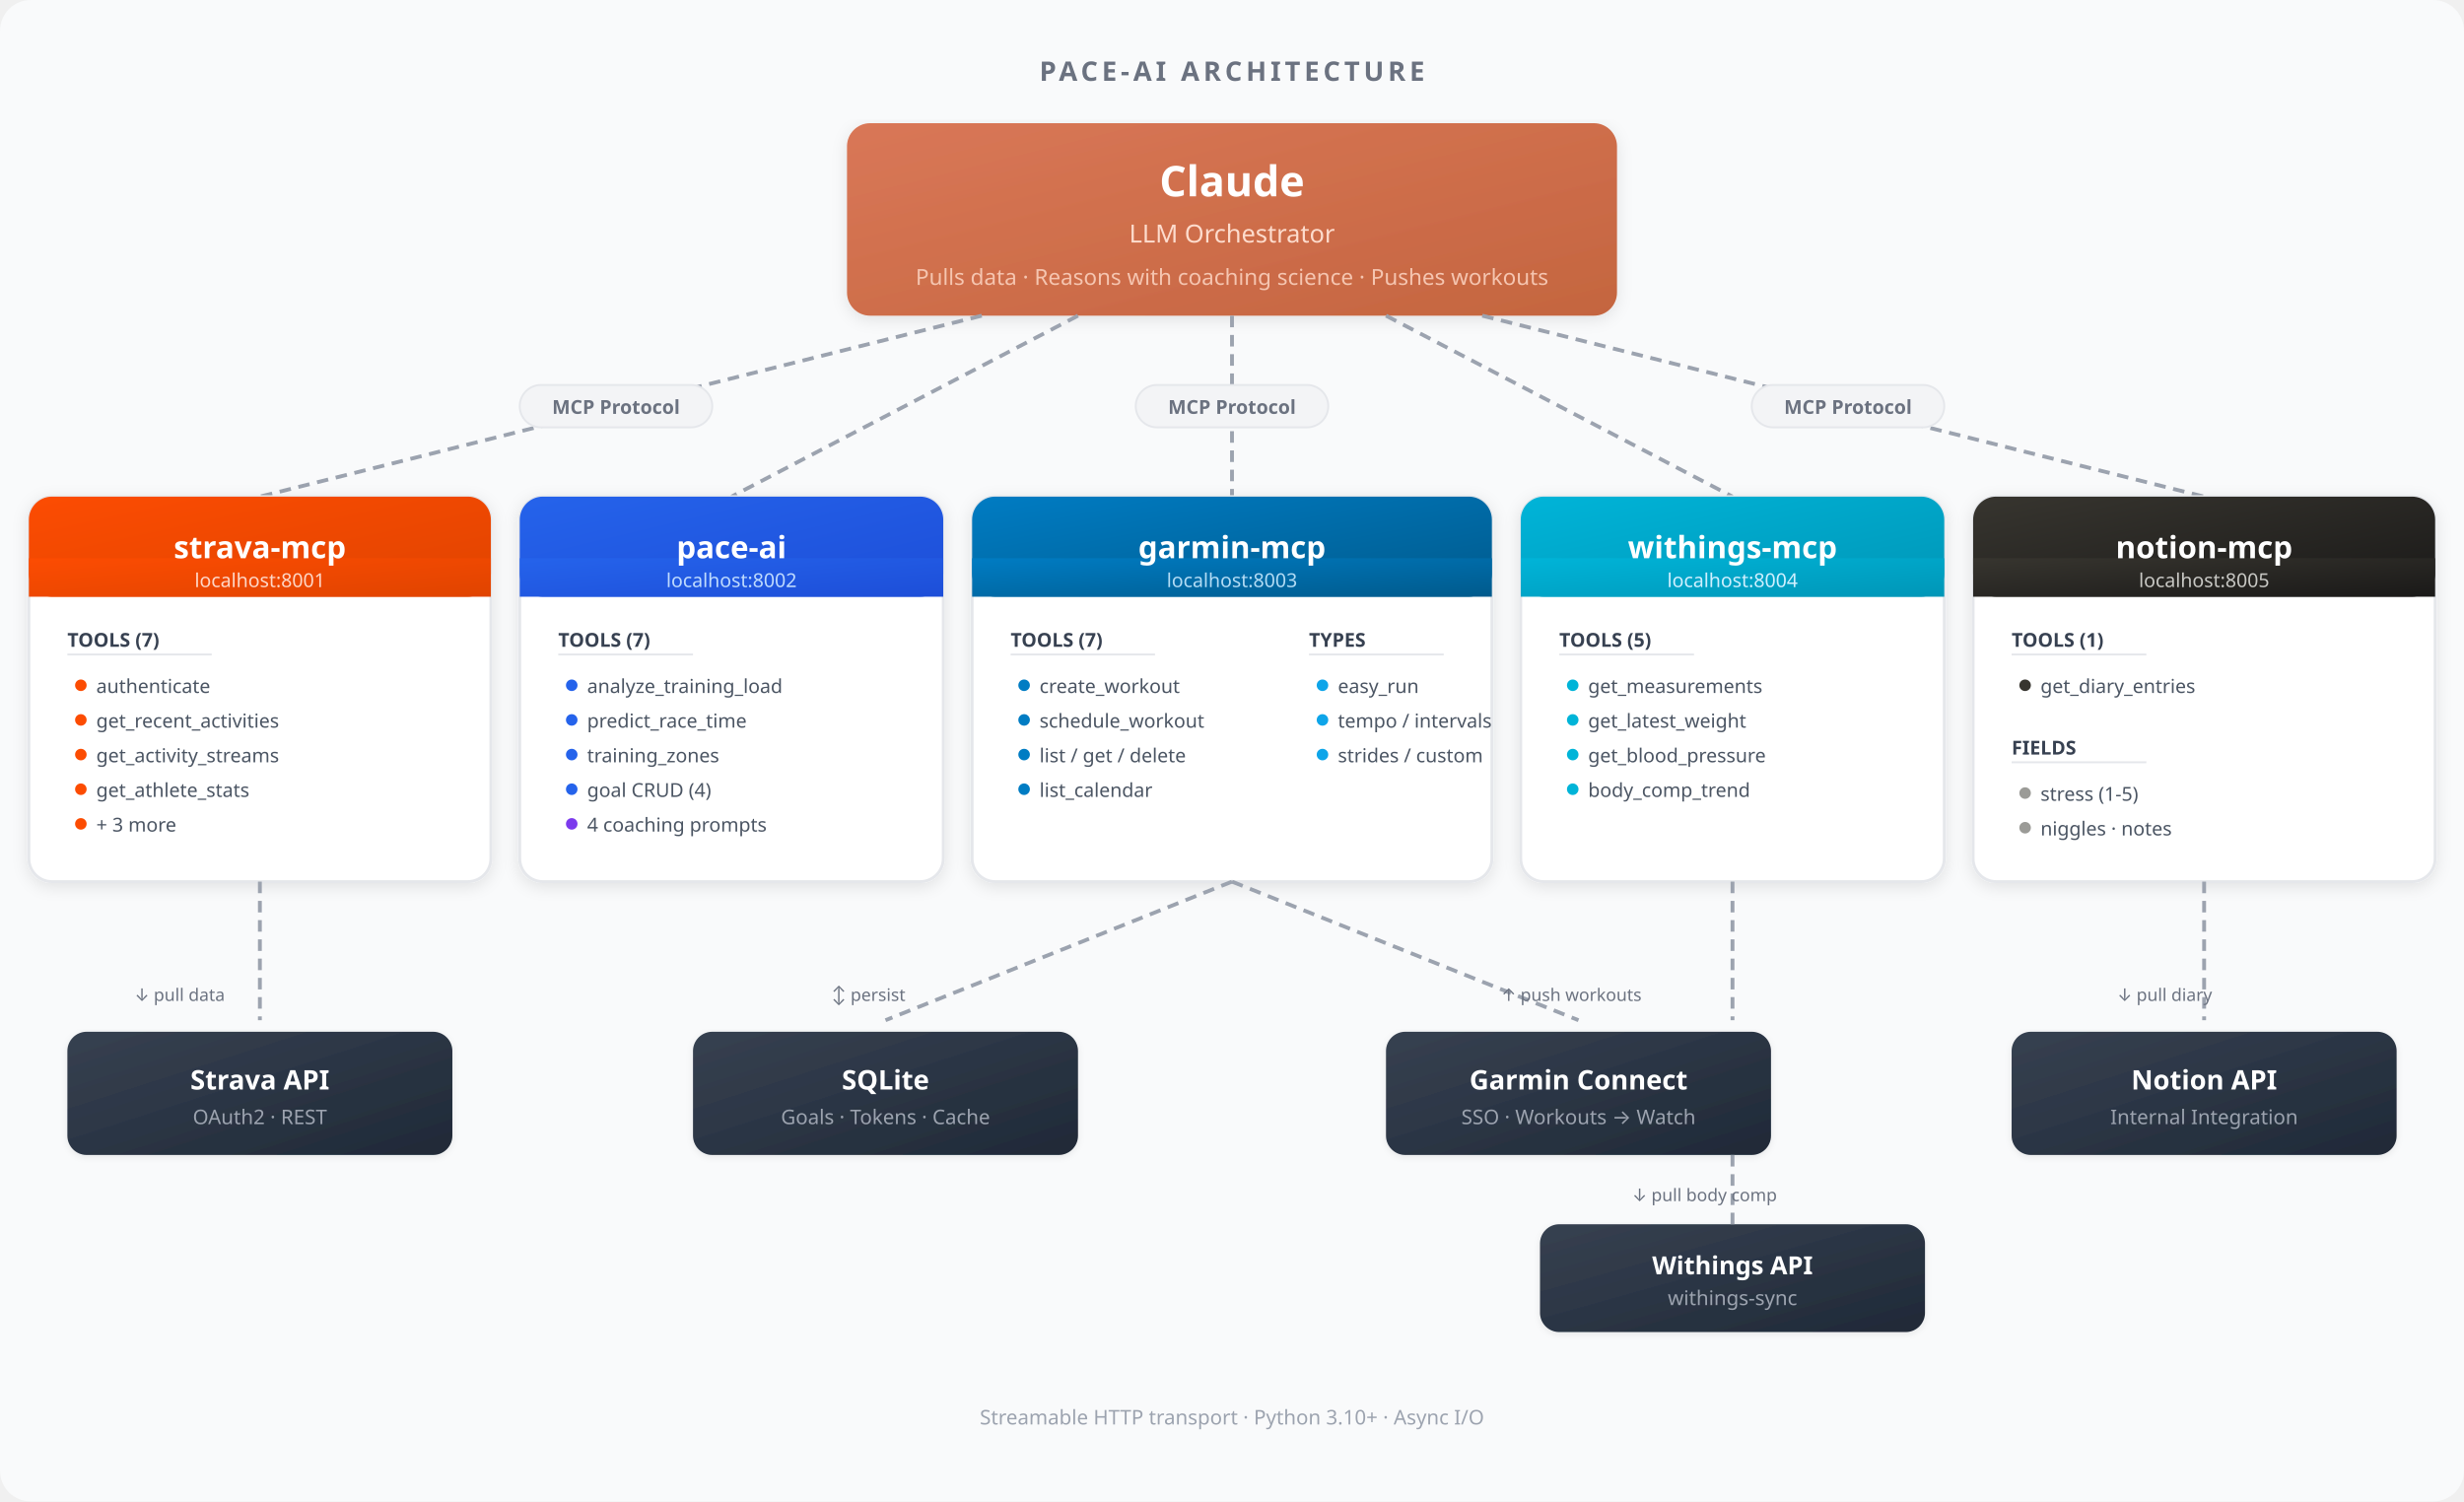
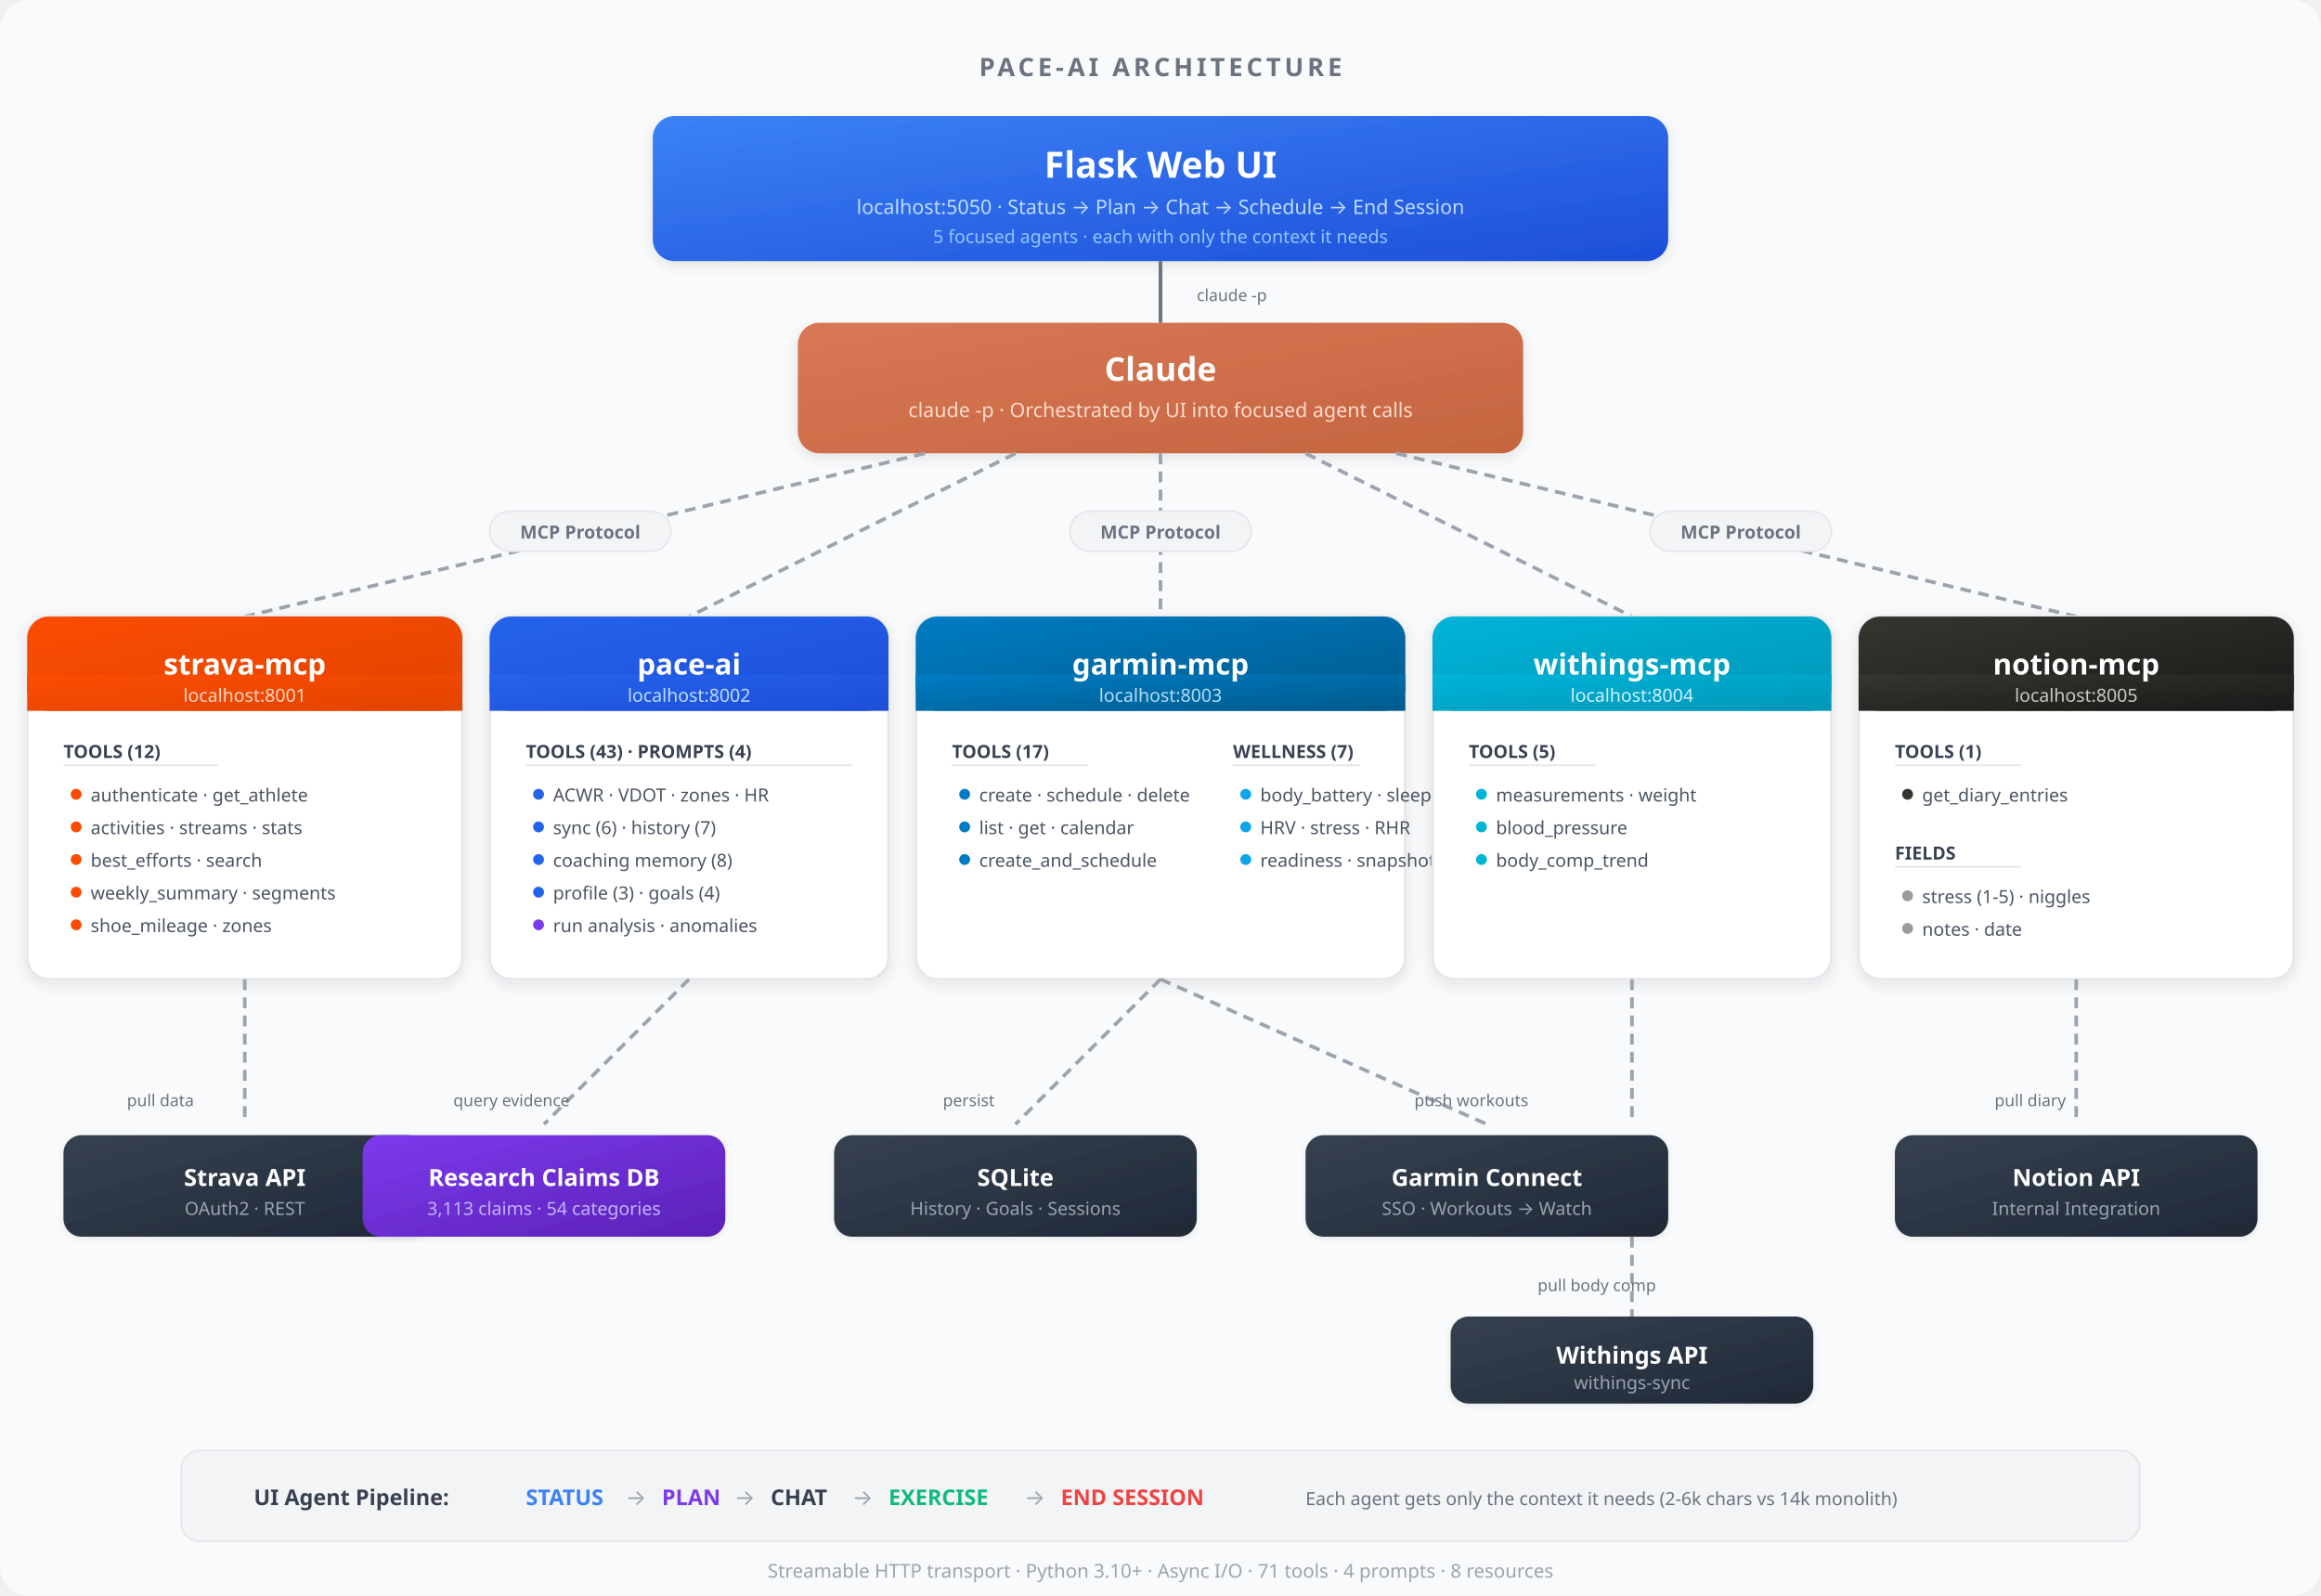
- <svg xmlns="http://www.w3.org/2000/svg" viewBox="0 0 1280 780" font-family="'Segoe UI', system-ui, -apple-system, sans-serif">
+ <svg xmlns="http://www.w3.org/2000/svg" viewBox="0 0 1280 880" font-family="'Segoe UI', system-ui, -apple-system, sans-serif">
  <defs>
+     <linearGradient id="uiGrad" x1="0%" y1="0%" x2="100%" y2="100%">
+       <stop offset="0%" style="stop-color:#3B82F6;stop-opacity:1" />
+       <stop offset="100%" style="stop-color:#1D4ED8;stop-opacity:1" />
+     </linearGradient>
    <linearGradient id="claudeGrad" x1="0%" y1="0%" x2="100%" y2="100%">
      <stop offset="0%" style="stop-color:#D97757;stop-opacity:1" />
      <stop offset="100%" style="stop-color:#C4653F;stop-opacity:1" />
    </linearGradient>
    <linearGradient id="stravaGrad" x1="0%" y1="0%" x2="100%" y2="100%">
      <stop offset="0%" style="stop-color:#FC4C02;stop-opacity:1" />
      <stop offset="100%" style="stop-color:#E04400;stop-opacity:1" />
    </linearGradient>
    <linearGradient id="paceGrad" x1="0%" y1="0%" x2="100%" y2="100%">
      <stop offset="0%" style="stop-color:#2563EB;stop-opacity:1" />
      <stop offset="100%" style="stop-color:#1D4ED8;stop-opacity:1" />
    </linearGradient>
    <linearGradient id="garminGrad" x1="0%" y1="0%" x2="100%" y2="100%">
      <stop offset="0%" style="stop-color:#007CC3;stop-opacity:1" />
      <stop offset="100%" style="stop-color:#005A8C;stop-opacity:1" />
    </linearGradient>
    <linearGradient id="withingsGrad" x1="0%" y1="0%" x2="100%" y2="100%">
      <stop offset="0%" style="stop-color:#00B4D8;stop-opacity:1" />
      <stop offset="100%" style="stop-color:#0096B7;stop-opacity:1" />
    </linearGradient>
    <linearGradient id="notionGrad" x1="0%" y1="0%" x2="100%" y2="100%">
      <stop offset="0%" style="stop-color:#37352F;stop-opacity:1" />
      <stop offset="100%" style="stop-color:#1A1918;stop-opacity:1" />
    </linearGradient>
    <linearGradient id="extGrad" x1="0%" y1="0%" x2="100%" y2="100%">
      <stop offset="0%" style="stop-color:#374151;stop-opacity:1" />
      <stop offset="100%" style="stop-color:#1F2937;stop-opacity:1" />
    </linearGradient>
+     <linearGradient id="claimsGrad" x1="0%" y1="0%" x2="100%" y2="100%">
+       <stop offset="0%" style="stop-color:#7C3AED;stop-opacity:1" />
+       <stop offset="100%" style="stop-color:#5B21B6;stop-opacity:1" />
+     </linearGradient>
    <filter id="shadow" x="-4%" y="-4%" width="108%" height="116%">
      <feDropShadow dx="0" dy="2" stdDeviation="4" flood-color="#000" flood-opacity="0.10" />
    </filter>
    <filter id="shadowSm" x="-4%" y="-4%" width="108%" height="116%">
      <feDropShadow dx="0" dy="1" stdDeviation="2" flood-color="#000" flood-opacity="0.08" />
    </filter>
  </defs>
-   <rect width="1280" height="780" rx="16" fill="#F9FAFB" />
+   <rect width="1280" height="880" rx="16" fill="#F9FAFB" />
  <text x="640" y="42" text-anchor="middle" font-size="14" font-weight="600" fill="#6B7280" letter-spacing="2">PACE-AI ARCHITECTURE</text>
-   <rect x="440" y="64" width="400" height="100" rx="12" fill="url(#claudeGrad)" filter="url(#shadow)" />
-   <text x="640" y="102" text-anchor="middle" font-size="22" font-weight="700" fill="#fff">Claude</text>
-   <text x="640" y="126" text-anchor="middle" font-size="13" fill="#FDDCCD" font-weight="500">LLM Orchestrator</text>
-   <text x="640" y="148" text-anchor="middle" font-size="11.5" fill="#F5C5B0">Pulls data · Reasons with coaching science · Pushes workouts</text>
-   <line x1="510" y1="164" x2="135" y2="258" stroke="#9CA3AF" stroke-width="2" stroke-dasharray="6,4" />
-   <line x1="560" y1="164" x2="380" y2="258" stroke="#9CA3AF" stroke-width="2" stroke-dasharray="6,4" />
-   <line x1="640" y1="164" x2="640" y2="258" stroke="#9CA3AF" stroke-width="2" stroke-dasharray="6,4" />
-   <line x1="720" y1="164" x2="900" y2="258" stroke="#9CA3AF" stroke-width="2" stroke-dasharray="6,4" />
-   <line x1="770" y1="164" x2="1145" y2="258" stroke="#9CA3AF" stroke-width="2" stroke-dasharray="6,4" />
-   <rect x="270" y="200" width="100" height="22" rx="11" fill="#F3F4F6" stroke="#E5E7EB" stroke-width="1" />
-   <text x="320" y="215" text-anchor="middle" font-size="10" fill="#6B7280" font-weight="600">MCP Protocol</text>
-   <rect x="590" y="200" width="100" height="22" rx="11" fill="#F3F4F6" stroke="#E5E7EB" stroke-width="1" />
-   <text x="640" y="215" text-anchor="middle" font-size="10" fill="#6B7280" font-weight="600">MCP Protocol</text>
-   <rect x="910" y="200" width="100" height="22" rx="11" fill="#F3F4F6" stroke="#E5E7EB" stroke-width="1" />
-   <text x="960" y="215" text-anchor="middle" font-size="10" fill="#6B7280" font-weight="600">MCP Protocol</text>
-   <rect x="15" y="258" width="240" height="200" rx="12" fill="#fff" stroke="#E5E7EB" stroke-width="1.5" filter="url(#shadow)" />
-   <rect x="15" y="258" width="240" height="52" rx="12" fill="url(#stravaGrad)" />
-   <rect x="15" y="290" width="240" height="20" fill="url(#stravaGrad)" />
-   <text x="135" y="290" text-anchor="middle" font-size="16" font-weight="700" fill="#fff">strava-mcp</text>
-   <text x="135" y="305" text-anchor="middle" font-size="10" fill="#FED7C7">localhost:8001</text>
-   <text x="35" y="336" font-size="10" font-weight="600" fill="#374151">TOOLS (7)</text>
-   <line x1="35" y1="340" x2="110" y2="340" stroke="#E5E7EB" stroke-width="1" />
-   <circle cx="42" cy="356" r="3" fill="#FC4C02" />
-   <text x="50" y="360" font-size="10" fill="#4B5563">authenticate</text>
-   <circle cx="42" cy="374" r="3" fill="#FC4C02" />
-   <text x="50" y="378" font-size="10" fill="#4B5563">get_recent_activities</text>
-   <circle cx="42" cy="392" r="3" fill="#FC4C02" />
-   <text x="50" y="396" font-size="10" fill="#4B5563">get_activity_streams</text>
-   <circle cx="42" cy="410" r="3" fill="#FC4C02" />
-   <text x="50" y="414" font-size="10" fill="#4B5563">get_athlete_stats</text>
-   <circle cx="42" cy="428" r="3" fill="#FC4C02" />
-   <text x="50" y="432" font-size="10" fill="#4B5563">+ 3 more</text>
-   <rect x="270" y="258" width="220" height="200" rx="12" fill="#fff" stroke="#E5E7EB" stroke-width="1.5" filter="url(#shadow)" />
-   <rect x="270" y="258" width="220" height="52" rx="12" fill="url(#paceGrad)" />
-   <rect x="270" y="290" width="220" height="20" fill="url(#paceGrad)" />
-   <text x="380" y="290" text-anchor="middle" font-size="16" font-weight="700" fill="#fff">pace-ai</text>
-   <text x="380" y="305" text-anchor="middle" font-size="10" fill="#BFDBFE">localhost:8002</text>
-   <text x="290" y="336" font-size="10" font-weight="600" fill="#374151">TOOLS (7)</text>
-   <line x1="290" y1="340" x2="360" y2="340" stroke="#E5E7EB" stroke-width="1" />
-   <circle cx="297" cy="356" r="3" fill="#2563EB" />
-   <text x="305" y="360" font-size="10" fill="#4B5563">analyze_training_load</text>
-   <circle cx="297" cy="374" r="3" fill="#2563EB" />
-   <text x="305" y="378" font-size="10" fill="#4B5563">predict_race_time</text>
-   <circle cx="297" cy="392" r="3" fill="#2563EB" />
-   <text x="305" y="396" font-size="10" fill="#4B5563">training_zones</text>
-   <circle cx="297" cy="410" r="3" fill="#2563EB" />
-   <text x="305" y="414" font-size="10" fill="#4B5563">goal CRUD (4)</text>
-   <circle cx="297" cy="428" r="3" fill="#7C3AED" />
-   <text x="305" y="432" font-size="10" fill="#4B5563">4 coaching prompts</text>
-   <rect x="505" y="258" width="270" height="200" rx="12" fill="#fff" stroke="#E5E7EB" stroke-width="1.5" filter="url(#shadow)" />
-   <rect x="505" y="258" width="270" height="52" rx="12" fill="url(#garminGrad)" />
-   <rect x="505" y="290" width="270" height="20" fill="url(#garminGrad)" />
-   <text x="640" y="290" text-anchor="middle" font-size="16" font-weight="700" fill="#fff">garmin-mcp</text>
-   <text x="640" y="305" text-anchor="middle" font-size="10" fill="#B3DCF5">localhost:8003</text>
-   <text x="525" y="336" font-size="10" font-weight="600" fill="#374151">TOOLS (7)</text>
-   <line x1="525" y1="340" x2="600" y2="340" stroke="#E5E7EB" stroke-width="1" />
-   <circle cx="532" cy="356" r="3" fill="#007CC3" />
-   <text x="540" y="360" font-size="10" fill="#4B5563">create_workout</text>
-   <circle cx="532" cy="374" r="3" fill="#007CC3" />
-   <text x="540" y="378" font-size="10" fill="#4B5563">schedule_workout</text>
-   <circle cx="532" cy="392" r="3" fill="#007CC3" />
-   <text x="540" y="396" font-size="10" fill="#4B5563">list / get / delete</text>
-   <circle cx="532" cy="410" r="3" fill="#007CC3" />
-   <text x="540" y="414" font-size="10" fill="#4B5563">list_calendar</text>
-   <text x="680" y="336" font-size="10" font-weight="600" fill="#374151">TYPES</text>
-   <line x1="680" y1="340" x2="750" y2="340" stroke="#E5E7EB" stroke-width="1" />
-   <circle cx="687" cy="356" r="3" fill="#0EA5E9" />
-   <text x="695" y="360" font-size="10" fill="#4B5563">easy_run</text>
-   <circle cx="687" cy="374" r="3" fill="#0EA5E9" />
-   <text x="695" y="378" font-size="10" fill="#4B5563">tempo / intervals</text>
-   <circle cx="687" cy="392" r="3" fill="#0EA5E9" />
-   <text x="695" y="396" font-size="10" fill="#4B5563">strides / custom</text>
-   <rect x="790" y="258" width="220" height="200" rx="12" fill="#fff" stroke="#E5E7EB" stroke-width="1.5" filter="url(#shadow)" />
-   <rect x="790" y="258" width="220" height="52" rx="12" fill="url(#withingsGrad)" />
-   <rect x="790" y="290" width="220" height="20" fill="url(#withingsGrad)" />
-   <text x="900" y="290" text-anchor="middle" font-size="16" font-weight="700" fill="#fff">withings-mcp</text>
-   <text x="900" y="305" text-anchor="middle" font-size="10" fill="#D0F0FF">localhost:8004</text>
-   <text x="810" y="336" font-size="10" font-weight="600" fill="#374151">TOOLS (5)</text>
-   <line x1="810" y1="340" x2="880" y2="340" stroke="#E5E7EB" stroke-width="1" />
-   <circle cx="817" cy="356" r="3" fill="#00B4D8" />
-   <text x="825" y="360" font-size="10" fill="#4B5563">get_measurements</text>
-   <circle cx="817" cy="374" r="3" fill="#00B4D8" />
-   <text x="825" y="378" font-size="10" fill="#4B5563">get_latest_weight</text>
-   <circle cx="817" cy="392" r="3" fill="#00B4D8" />
-   <text x="825" y="396" font-size="10" fill="#4B5563">get_blood_pressure</text>
-   <circle cx="817" cy="410" r="3" fill="#00B4D8" />
-   <text x="825" y="414" font-size="10" fill="#4B5563">body_comp_trend</text>
-   <rect x="1025" y="258" width="240" height="200" rx="12" fill="#fff" stroke="#E5E7EB" stroke-width="1.5" filter="url(#shadow)" />
-   <rect x="1025" y="258" width="240" height="52" rx="12" fill="url(#notionGrad)" />
-   <rect x="1025" y="290" width="240" height="20" fill="url(#notionGrad)" />
-   <text x="1145" y="290" text-anchor="middle" font-size="16" font-weight="700" fill="#fff">notion-mcp</text>
-   <text x="1145" y="305" text-anchor="middle" font-size="10" fill="#C8C8C4">localhost:8005</text>
-   <text x="1045" y="336" font-size="10" font-weight="600" fill="#374151">TOOLS (1)</text>
-   <line x1="1045" y1="340" x2="1115" y2="340" stroke="#E5E7EB" stroke-width="1" />
-   <circle cx="1052" cy="356" r="3" fill="#37352F" />
-   <text x="1060" y="360" font-size="10" fill="#4B5563">get_diary_entries</text>
-   <text x="1045" y="392" font-size="10" font-weight="600" fill="#374151">FIELDS</text>
-   <line x1="1045" y1="396" x2="1115" y2="396" stroke="#E5E7EB" stroke-width="1" />
-   <circle cx="1052" cy="412" r="3" fill="#9B9B97" />
-   <text x="1060" y="416" font-size="10" fill="#4B5563">stress (1-5)</text>
-   <circle cx="1052" cy="430" r="3" fill="#9B9B97" />
-   <text x="1060" y="434" font-size="10" fill="#4B5563">niggles · notes</text>
-   <line x1="135" y1="458" x2="135" y2="530" stroke="#9CA3AF" stroke-width="2" stroke-dasharray="6,4" />
-   <line x1="640" y1="458" x2="460" y2="530" stroke="#9CA3AF" stroke-width="2" stroke-dasharray="6,4" />
-   <line x1="640" y1="458" x2="820" y2="530" stroke="#9CA3AF" stroke-width="2" stroke-dasharray="6,4" />
-   <line x1="900" y1="458" x2="900" y2="530" stroke="#9CA3AF" stroke-width="2" stroke-dasharray="6,4" />
-   <line x1="1145" y1="458" x2="1145" y2="530" stroke="#9CA3AF" stroke-width="2" stroke-dasharray="6,4" />
-   <rect x="35" y="536" width="200" height="64" rx="10" fill="url(#extGrad)" filter="url(#shadowSm)" />
-   <text x="135" y="566" text-anchor="middle" font-size="14" font-weight="600" fill="#fff">Strava API</text>
-   <text x="135" y="584" text-anchor="middle" font-size="10.5" fill="#9CA3AF">OAuth2 · REST</text>
-   <rect x="360" y="536" width="200" height="64" rx="10" fill="url(#extGrad)" filter="url(#shadowSm)" />
-   <text x="460" y="566" text-anchor="middle" font-size="14" font-weight="600" fill="#fff">SQLite</text>
-   <text x="460" y="584" text-anchor="middle" font-size="10.5" fill="#9CA3AF">Goals · Tokens · Cache</text>
-   <rect x="720" y="536" width="200" height="64" rx="10" fill="url(#extGrad)" filter="url(#shadowSm)" />
-   <text x="820" y="566" text-anchor="middle" font-size="14" font-weight="600" fill="#fff">Garmin Connect</text>
-   <text x="820" y="584" text-anchor="middle" font-size="10.5" fill="#9CA3AF">SSO · Workouts → Watch</text>
-   <rect x="800" y="636" width="200" height="56" rx="10" fill="url(#extGrad)" filter="url(#shadowSm)" />
-   <text x="900" y="662" text-anchor="middle" font-size="13" font-weight="600" fill="#fff">Withings API</text>
-   <text x="900" y="678" text-anchor="middle" font-size="10.5" fill="#9CA3AF">withings-sync</text>
-   <rect x="1045" y="536" width="200" height="64" rx="10" fill="url(#extGrad)" filter="url(#shadowSm)" />
-   <text x="1145" y="566" text-anchor="middle" font-size="14" font-weight="600" fill="#fff">Notion API</text>
-   <text x="1145" y="584" text-anchor="middle" font-size="10.5" fill="#9CA3AF">Internal Integration</text>
-   <text x="70" y="520" font-size="9" fill="#6B7280">↓ pull data</text>
-   <text x="432" y="520" font-size="9" fill="#6B7280">↕ persist</text>
-   <text x="780" y="520" font-size="9" fill="#6B7280">↑ push workouts</text>
-   <text x="1100" y="520" font-size="9" fill="#6B7280">↓ pull diary</text>
-   <line x1="900" y1="600" x2="900" y2="636" stroke="#9CA3AF" stroke-width="2" stroke-dasharray="6,4" />
-   <text x="848" y="624" font-size="9" fill="#6B7280">↓ pull body comp</text>
-   <text x="640" y="740" text-anchor="middle" font-size="10.5" fill="#9CA3AF">Streamable HTTP transport · Python 3.10+ · Async I/O</text>
+   <rect x="360" y="64" width="560" height="80" rx="12" fill="url(#uiGrad)" filter="url(#shadow)" />
+   <text x="640" y="98" text-anchor="middle" font-size="20" font-weight="700" fill="#fff">Flask Web UI</text>
+   <text x="640" y="118" text-anchor="middle" font-size="11" fill="#BFDBFE">localhost:5050 · Status → Plan → Chat → Schedule → End Session</text>
+   <text x="640" y="134" text-anchor="middle" font-size="10" fill="#93C5FD">5 focused agents · each with only the context it needs</text>
+   <rect x="440" y="178" width="400" height="72" rx="12" fill="url(#claudeGrad)" filter="url(#shadow)" />
+   <text x="640" y="210" text-anchor="middle" font-size="18" font-weight="700" fill="#fff">Claude</text>
+   <text x="640" y="230" text-anchor="middle" font-size="11" fill="#FDDCCD">claude -p · Orchestrated by UI into focused agent calls</text>
+   <line x1="640" y1="144" x2="640" y2="178" stroke="#6B7280" stroke-width="2" />
+   <text x="660" y="166" font-size="9" fill="#6B7280">claude -p</text>
+   <line x1="510" y1="250" x2="135" y2="340" stroke="#9CA3AF" stroke-width="2" stroke-dasharray="6,4" />
+   <line x1="560" y1="250" x2="380" y2="340" stroke="#9CA3AF" stroke-width="2" stroke-dasharray="6,4" />
+   <line x1="640" y1="250" x2="640" y2="340" stroke="#9CA3AF" stroke-width="2" stroke-dasharray="6,4" />
+   <line x1="720" y1="250" x2="900" y2="340" stroke="#9CA3AF" stroke-width="2" stroke-dasharray="6,4" />
+   <line x1="770" y1="250" x2="1145" y2="340" stroke="#9CA3AF" stroke-width="2" stroke-dasharray="6,4" />
+   <rect x="270" y="282" width="100" height="22" rx="11" fill="#F3F4F6" stroke="#E5E7EB" stroke-width="1" />
+   <text x="320" y="297" text-anchor="middle" font-size="10" fill="#6B7280" font-weight="600">MCP Protocol</text>
+   <rect x="590" y="282" width="100" height="22" rx="11" fill="#F3F4F6" stroke="#E5E7EB" stroke-width="1" />
+   <text x="640" y="297" text-anchor="middle" font-size="10" fill="#6B7280" font-weight="600">MCP Protocol</text>
+   <rect x="910" y="282" width="100" height="22" rx="11" fill="#F3F4F6" stroke="#E5E7EB" stroke-width="1" />
+   <text x="960" y="297" text-anchor="middle" font-size="10" fill="#6B7280" font-weight="600">MCP Protocol</text>
+   <rect x="15" y="340" width="240" height="200" rx="12" fill="#fff" stroke="#E5E7EB" stroke-width="1.5" filter="url(#shadow)" />
+   <rect x="15" y="340" width="240" height="52" rx="12" fill="url(#stravaGrad)" />
+   <rect x="15" y="372" width="240" height="20" fill="url(#stravaGrad)" />
+   <text x="135" y="372" text-anchor="middle" font-size="16" font-weight="700" fill="#fff">strava-mcp</text>
+   <text x="135" y="387" text-anchor="middle" font-size="10" fill="#FED7C7">localhost:8001</text>
+   <text x="35" y="418" font-size="10" font-weight="600" fill="#374151">TOOLS (12)</text>
+   <line x1="35" y1="422" x2="120" y2="422" stroke="#E5E7EB" stroke-width="1" />
+   <circle cx="42" cy="438" r="3" fill="#FC4C02" />
+   <text x="50" y="442" font-size="10" fill="#4B5563">authenticate · get_athlete</text>
+   <circle cx="42" cy="456" r="3" fill="#FC4C02" />
+   <text x="50" y="460" font-size="10" fill="#4B5563">activities · streams · stats</text>
+   <circle cx="42" cy="474" r="3" fill="#FC4C02" />
+   <text x="50" y="478" font-size="10" fill="#4B5563">best_efforts · search</text>
+   <circle cx="42" cy="492" r="3" fill="#FC4C02" />
+   <text x="50" y="496" font-size="10" fill="#4B5563">weekly_summary · segments</text>
+   <circle cx="42" cy="510" r="3" fill="#FC4C02" />
+   <text x="50" y="514" font-size="10" fill="#4B5563">shoe_mileage · zones</text>
+   <rect x="270" y="340" width="220" height="200" rx="12" fill="#fff" stroke="#E5E7EB" stroke-width="1.5" filter="url(#shadow)" />
+   <rect x="270" y="340" width="220" height="52" rx="12" fill="url(#paceGrad)" />
+   <rect x="270" y="372" width="220" height="20" fill="url(#paceGrad)" />
+   <text x="380" y="372" text-anchor="middle" font-size="16" font-weight="700" fill="#fff">pace-ai</text>
+   <text x="380" y="387" text-anchor="middle" font-size="10" fill="#BFDBFE">localhost:8002</text>
+   <text x="290" y="418" font-size="10" font-weight="600" fill="#374151">TOOLS (43) · PROMPTS (4)</text>
+   <line x1="290" y1="422" x2="470" y2="422" stroke="#E5E7EB" stroke-width="1" />
+   <circle cx="297" cy="438" r="3" fill="#2563EB" />
+   <text x="305" y="442" font-size="10" fill="#4B5563">ACWR · VDOT · zones · HR</text>
+   <circle cx="297" cy="456" r="3" fill="#2563EB" />
+   <text x="305" y="460" font-size="10" fill="#4B5563">sync (6) · history (7)</text>
+   <circle cx="297" cy="474" r="3" fill="#2563EB" />
+   <text x="305" y="478" font-size="10" fill="#4B5563">coaching memory (8)</text>
+   <circle cx="297" cy="492" r="3" fill="#2563EB" />
+   <text x="305" y="496" font-size="10" fill="#4B5563">profile (3) · goals (4)</text>
+   <circle cx="297" cy="510" r="3" fill="#7C3AED" />
+   <text x="305" y="514" font-size="10" fill="#4B5563">run analysis · anomalies</text>
+   <rect x="505" y="340" width="270" height="200" rx="12" fill="#fff" stroke="#E5E7EB" stroke-width="1.5" filter="url(#shadow)" />
+   <rect x="505" y="340" width="270" height="52" rx="12" fill="url(#garminGrad)" />
+   <rect x="505" y="372" width="270" height="20" fill="url(#garminGrad)" />
+   <text x="640" y="372" text-anchor="middle" font-size="16" font-weight="700" fill="#fff">garmin-mcp</text>
+   <text x="640" y="387" text-anchor="middle" font-size="10" fill="#B3DCF5">localhost:8003</text>
+   <text x="525" y="418" font-size="10" font-weight="600" fill="#374151">TOOLS (17)</text>
+   <line x1="525" y1="422" x2="600" y2="422" stroke="#E5E7EB" stroke-width="1" />
+   <circle cx="532" cy="438" r="3" fill="#007CC3" />
+   <text x="540" y="442" font-size="10" fill="#4B5563">create · schedule · delete</text>
+   <circle cx="532" cy="456" r="3" fill="#007CC3" />
+   <text x="540" y="460" font-size="10" fill="#4B5563">list · get · calendar</text>
+   <circle cx="532" cy="474" r="3" fill="#007CC3" />
+   <text x="540" y="478" font-size="10" fill="#4B5563">create_and_schedule</text>
+   <text x="680" y="418" font-size="10" font-weight="600" fill="#374151">WELLNESS (7)</text>
+   <line x1="680" y1="422" x2="750" y2="422" stroke="#E5E7EB" stroke-width="1" />
+   <circle cx="687" cy="438" r="3" fill="#0EA5E9" />
+   <text x="695" y="442" font-size="10" fill="#4B5563">body_battery · sleep</text>
+   <circle cx="687" cy="456" r="3" fill="#0EA5E9" />
+   <text x="695" y="460" font-size="10" fill="#4B5563">HRV · stress · RHR</text>
+   <circle cx="687" cy="474" r="3" fill="#0EA5E9" />
+   <text x="695" y="478" font-size="10" fill="#4B5563">readiness · snapshot</text>
+   <rect x="790" y="340" width="220" height="200" rx="12" fill="#fff" stroke="#E5E7EB" stroke-width="1.5" filter="url(#shadow)" />
+   <rect x="790" y="340" width="220" height="52" rx="12" fill="url(#withingsGrad)" />
+   <rect x="790" y="372" width="220" height="20" fill="url(#withingsGrad)" />
+   <text x="900" y="372" text-anchor="middle" font-size="16" font-weight="700" fill="#fff">withings-mcp</text>
+   <text x="900" y="387" text-anchor="middle" font-size="10" fill="#D0F0FF">localhost:8004</text>
+   <text x="810" y="418" font-size="10" font-weight="600" fill="#374151">TOOLS (5)</text>
+   <line x1="810" y1="422" x2="880" y2="422" stroke="#E5E7EB" stroke-width="1" />
+   <circle cx="817" cy="438" r="3" fill="#00B4D8" />
+   <text x="825" y="442" font-size="10" fill="#4B5563">measurements · weight</text>
+   <circle cx="817" cy="456" r="3" fill="#00B4D8" />
+   <text x="825" y="460" font-size="10" fill="#4B5563">blood_pressure</text>
+   <circle cx="817" cy="474" r="3" fill="#00B4D8" />
+   <text x="825" y="478" font-size="10" fill="#4B5563">body_comp_trend</text>
+   <rect x="1025" y="340" width="240" height="200" rx="12" fill="#fff" stroke="#E5E7EB" stroke-width="1.5" filter="url(#shadow)" />
+   <rect x="1025" y="340" width="240" height="52" rx="12" fill="url(#notionGrad)" />
+   <rect x="1025" y="372" width="240" height="20" fill="url(#notionGrad)" />
+   <text x="1145" y="372" text-anchor="middle" font-size="16" font-weight="700" fill="#fff">notion-mcp</text>
+   <text x="1145" y="387" text-anchor="middle" font-size="10" fill="#C8C8C4">localhost:8005</text>
+   <text x="1045" y="418" font-size="10" font-weight="600" fill="#374151">TOOLS (1)</text>
+   <line x1="1045" y1="422" x2="1115" y2="422" stroke="#E5E7EB" stroke-width="1" />
+   <circle cx="1052" cy="438" r="3" fill="#37352F" />
+   <text x="1060" y="442" font-size="10" fill="#4B5563">get_diary_entries</text>
+   <text x="1045" y="474" font-size="10" font-weight="600" fill="#374151">FIELDS</text>
+   <line x1="1045" y1="478" x2="1115" y2="478" stroke="#E5E7EB" stroke-width="1" />
+   <circle cx="1052" cy="494" r="3" fill="#9B9B97" />
+   <text x="1060" y="498" font-size="10" fill="#4B5563">stress (1-5) · niggles</text>
+   <circle cx="1052" cy="512" r="3" fill="#9B9B97" />
+   <text x="1060" y="516" font-size="10" fill="#4B5563">notes · date</text>
+   <line x1="135" y1="540" x2="135" y2="620" stroke="#9CA3AF" stroke-width="2" stroke-dasharray="6,4" />
+   <line x1="380" y1="540" x2="300" y2="620" stroke="#9CA3AF" stroke-width="2" stroke-dasharray="6,4" />
+   <line x1="640" y1="540" x2="560" y2="620" stroke="#9CA3AF" stroke-width="2" stroke-dasharray="6,4" />
+   <line x1="640" y1="540" x2="820" y2="620" stroke="#9CA3AF" stroke-width="2" stroke-dasharray="6,4" />
+   <line x1="900" y1="540" x2="900" y2="620" stroke="#9CA3AF" stroke-width="2" stroke-dasharray="6,4" />
+   <line x1="1145" y1="540" x2="1145" y2="620" stroke="#9CA3AF" stroke-width="2" stroke-dasharray="6,4" />
+   <rect x="35" y="626" width="200" height="56" rx="10" fill="url(#extGrad)" filter="url(#shadowSm)" />
+   <text x="135" y="654" text-anchor="middle" font-size="13" font-weight="600" fill="#fff">Strava API</text>
+   <text x="135" y="670" text-anchor="middle" font-size="10" fill="#9CA3AF">OAuth2 · REST</text>
+   <rect x="200" y="626" width="200" height="56" rx="10" fill="url(#claimsGrad)" filter="url(#shadowSm)" />
+   <text x="300" y="654" text-anchor="middle" font-size="13" font-weight="600" fill="#fff">Research Claims DB</text>
+   <text x="300" y="670" text-anchor="middle" font-size="10" fill="#C4B5FD">3,113 claims · 54 categories</text>
+   <rect x="460" y="626" width="200" height="56" rx="10" fill="url(#extGrad)" filter="url(#shadowSm)" />
+   <text x="560" y="654" text-anchor="middle" font-size="13" font-weight="600" fill="#fff">SQLite</text>
+   <text x="560" y="670" text-anchor="middle" font-size="10" fill="#9CA3AF">History · Goals · Sessions</text>
+   <rect x="720" y="626" width="200" height="56" rx="10" fill="url(#extGrad)" filter="url(#shadowSm)" />
+   <text x="820" y="654" text-anchor="middle" font-size="13" font-weight="600" fill="#fff">Garmin Connect</text>
+   <text x="820" y="670" text-anchor="middle" font-size="10" fill="#9CA3AF">SSO · Workouts → Watch</text>
+   <rect x="800" y="726" width="200" height="48" rx="10" fill="url(#extGrad)" filter="url(#shadowSm)" />
+   <text x="900" y="752" text-anchor="middle" font-size="13" font-weight="600" fill="#fff">Withings API</text>
+   <text x="900" y="766" text-anchor="middle" font-size="10" fill="#9CA3AF">withings-sync</text>
+   <rect x="1045" y="626" width="200" height="56" rx="10" fill="url(#extGrad)" filter="url(#shadowSm)" />
+   <text x="1145" y="654" text-anchor="middle" font-size="13" font-weight="600" fill="#fff">Notion API</text>
+   <text x="1145" y="670" text-anchor="middle" font-size="10" fill="#9CA3AF">Internal Integration</text>
+   <text x="70" y="610" font-size="9" fill="#6B7280">pull data</text>
+   <text x="250" y="610" font-size="9" fill="#6B7280">query evidence</text>
+   <text x="520" y="610" font-size="9" fill="#6B7280">persist</text>
+   <text x="780" y="610" font-size="9" fill="#6B7280">push workouts</text>
+   <text x="1100" y="610" font-size="9" fill="#6B7280">pull diary</text>
+   <line x1="900" y1="682" x2="900" y2="726" stroke="#9CA3AF" stroke-width="2" stroke-dasharray="6,4" />
+   <text x="848" y="712" font-size="9" fill="#6B7280">pull body comp</text>
+   <rect x="100" y="800" width="1080" height="50" rx="10" fill="#F3F4F6" stroke="#E5E7EB" stroke-width="1" />
+   <text x="140" y="830" font-size="12" font-weight="600" fill="#374151">UI Agent Pipeline:</text>
+   <text x="290" y="830" font-size="12" fill="#3B82F6" font-weight="600">STATUS</text>
+   <text x="345" y="830" font-size="12" fill="#9CA3AF">→</text>
+   <text x="365" y="830" font-size="12" fill="#7C3AED" font-weight="600">PLAN</text>
+   <text x="405" y="830" font-size="12" fill="#9CA3AF">→</text>
+   <text x="425" y="830" font-size="12" fill="#374151" font-weight="600">CHAT</text>
+   <text x="470" y="830" font-size="12" fill="#9CA3AF">→</text>
+   <text x="490" y="830" font-size="12" fill="#10B981" font-weight="600">EXERCISE</text>
+   <text x="565" y="830" font-size="12" fill="#9CA3AF">→</text>
+   <text x="585" y="830" font-size="12" fill="#EF4444" font-weight="600">END SESSION</text>
+   <text x="720" y="830" font-size="10" fill="#6B7280">Each agent gets only the context it needs (2-6k chars vs 14k monolith)</text>
+   <text x="640" y="870" text-anchor="middle" font-size="10.5" fill="#9CA3AF">Streamable HTTP transport · Python 3.10+ · Async I/O · 71 tools · 4 prompts · 8 resources</text>
</svg>
